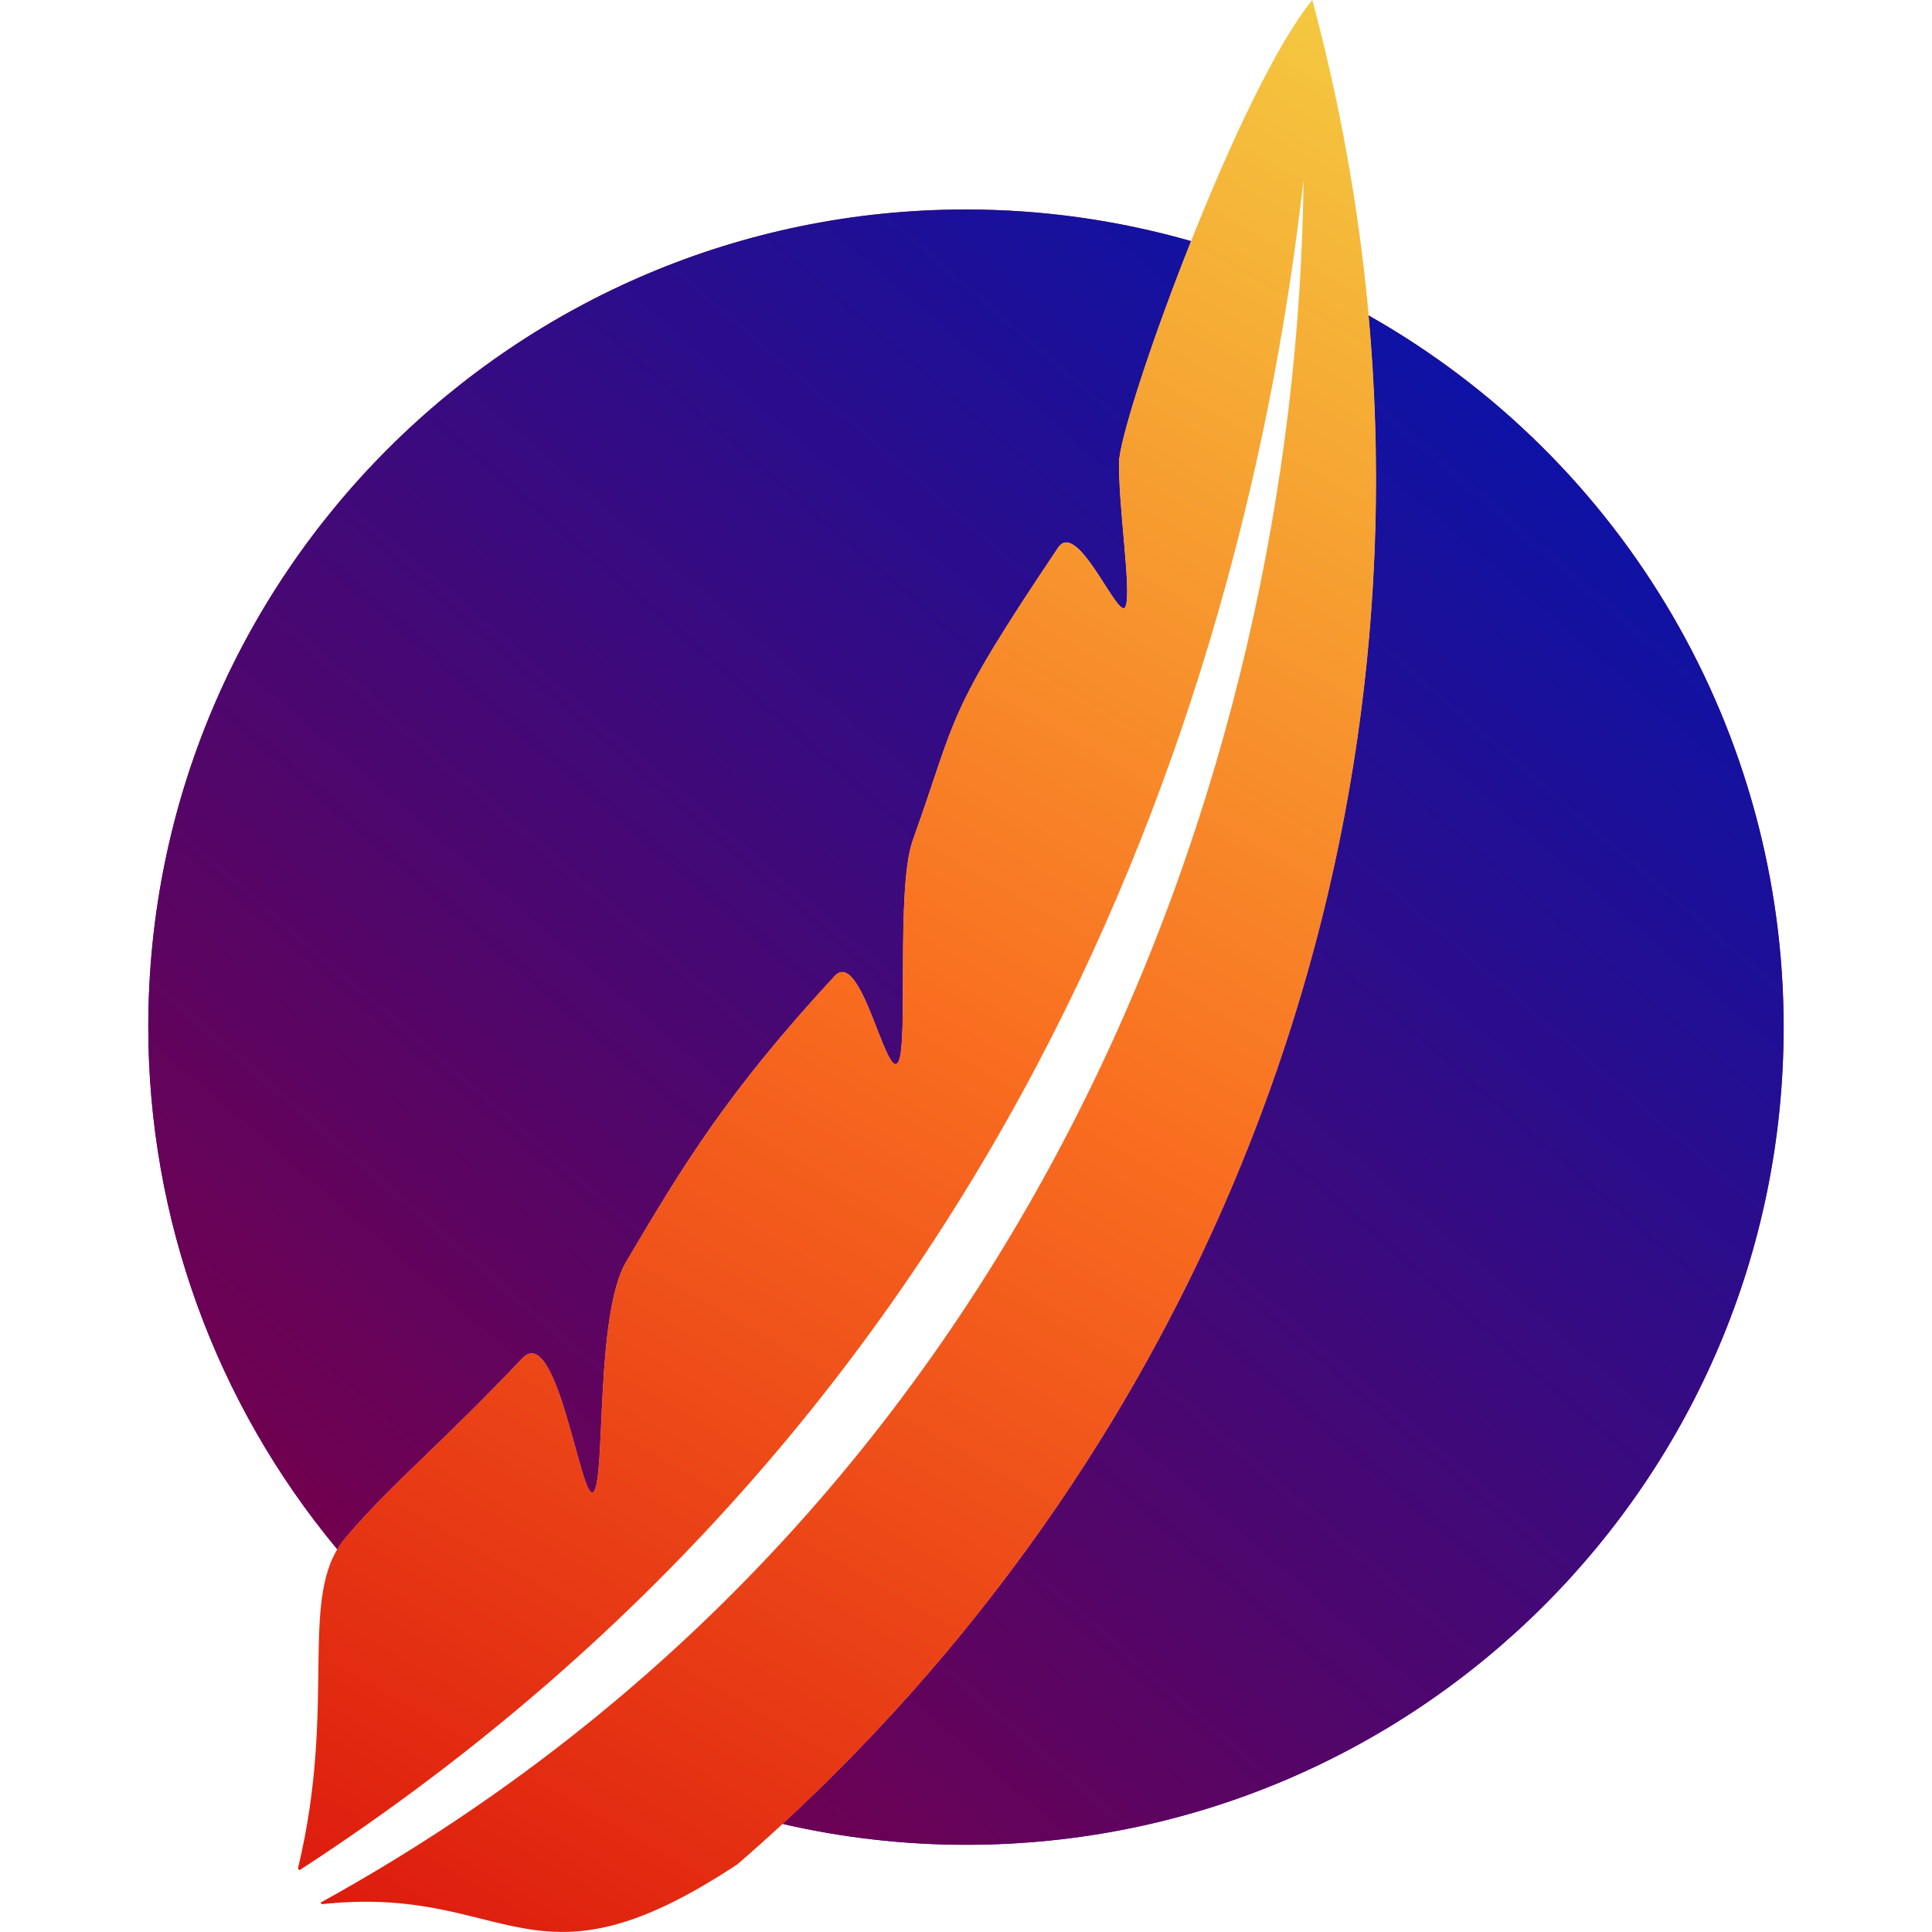
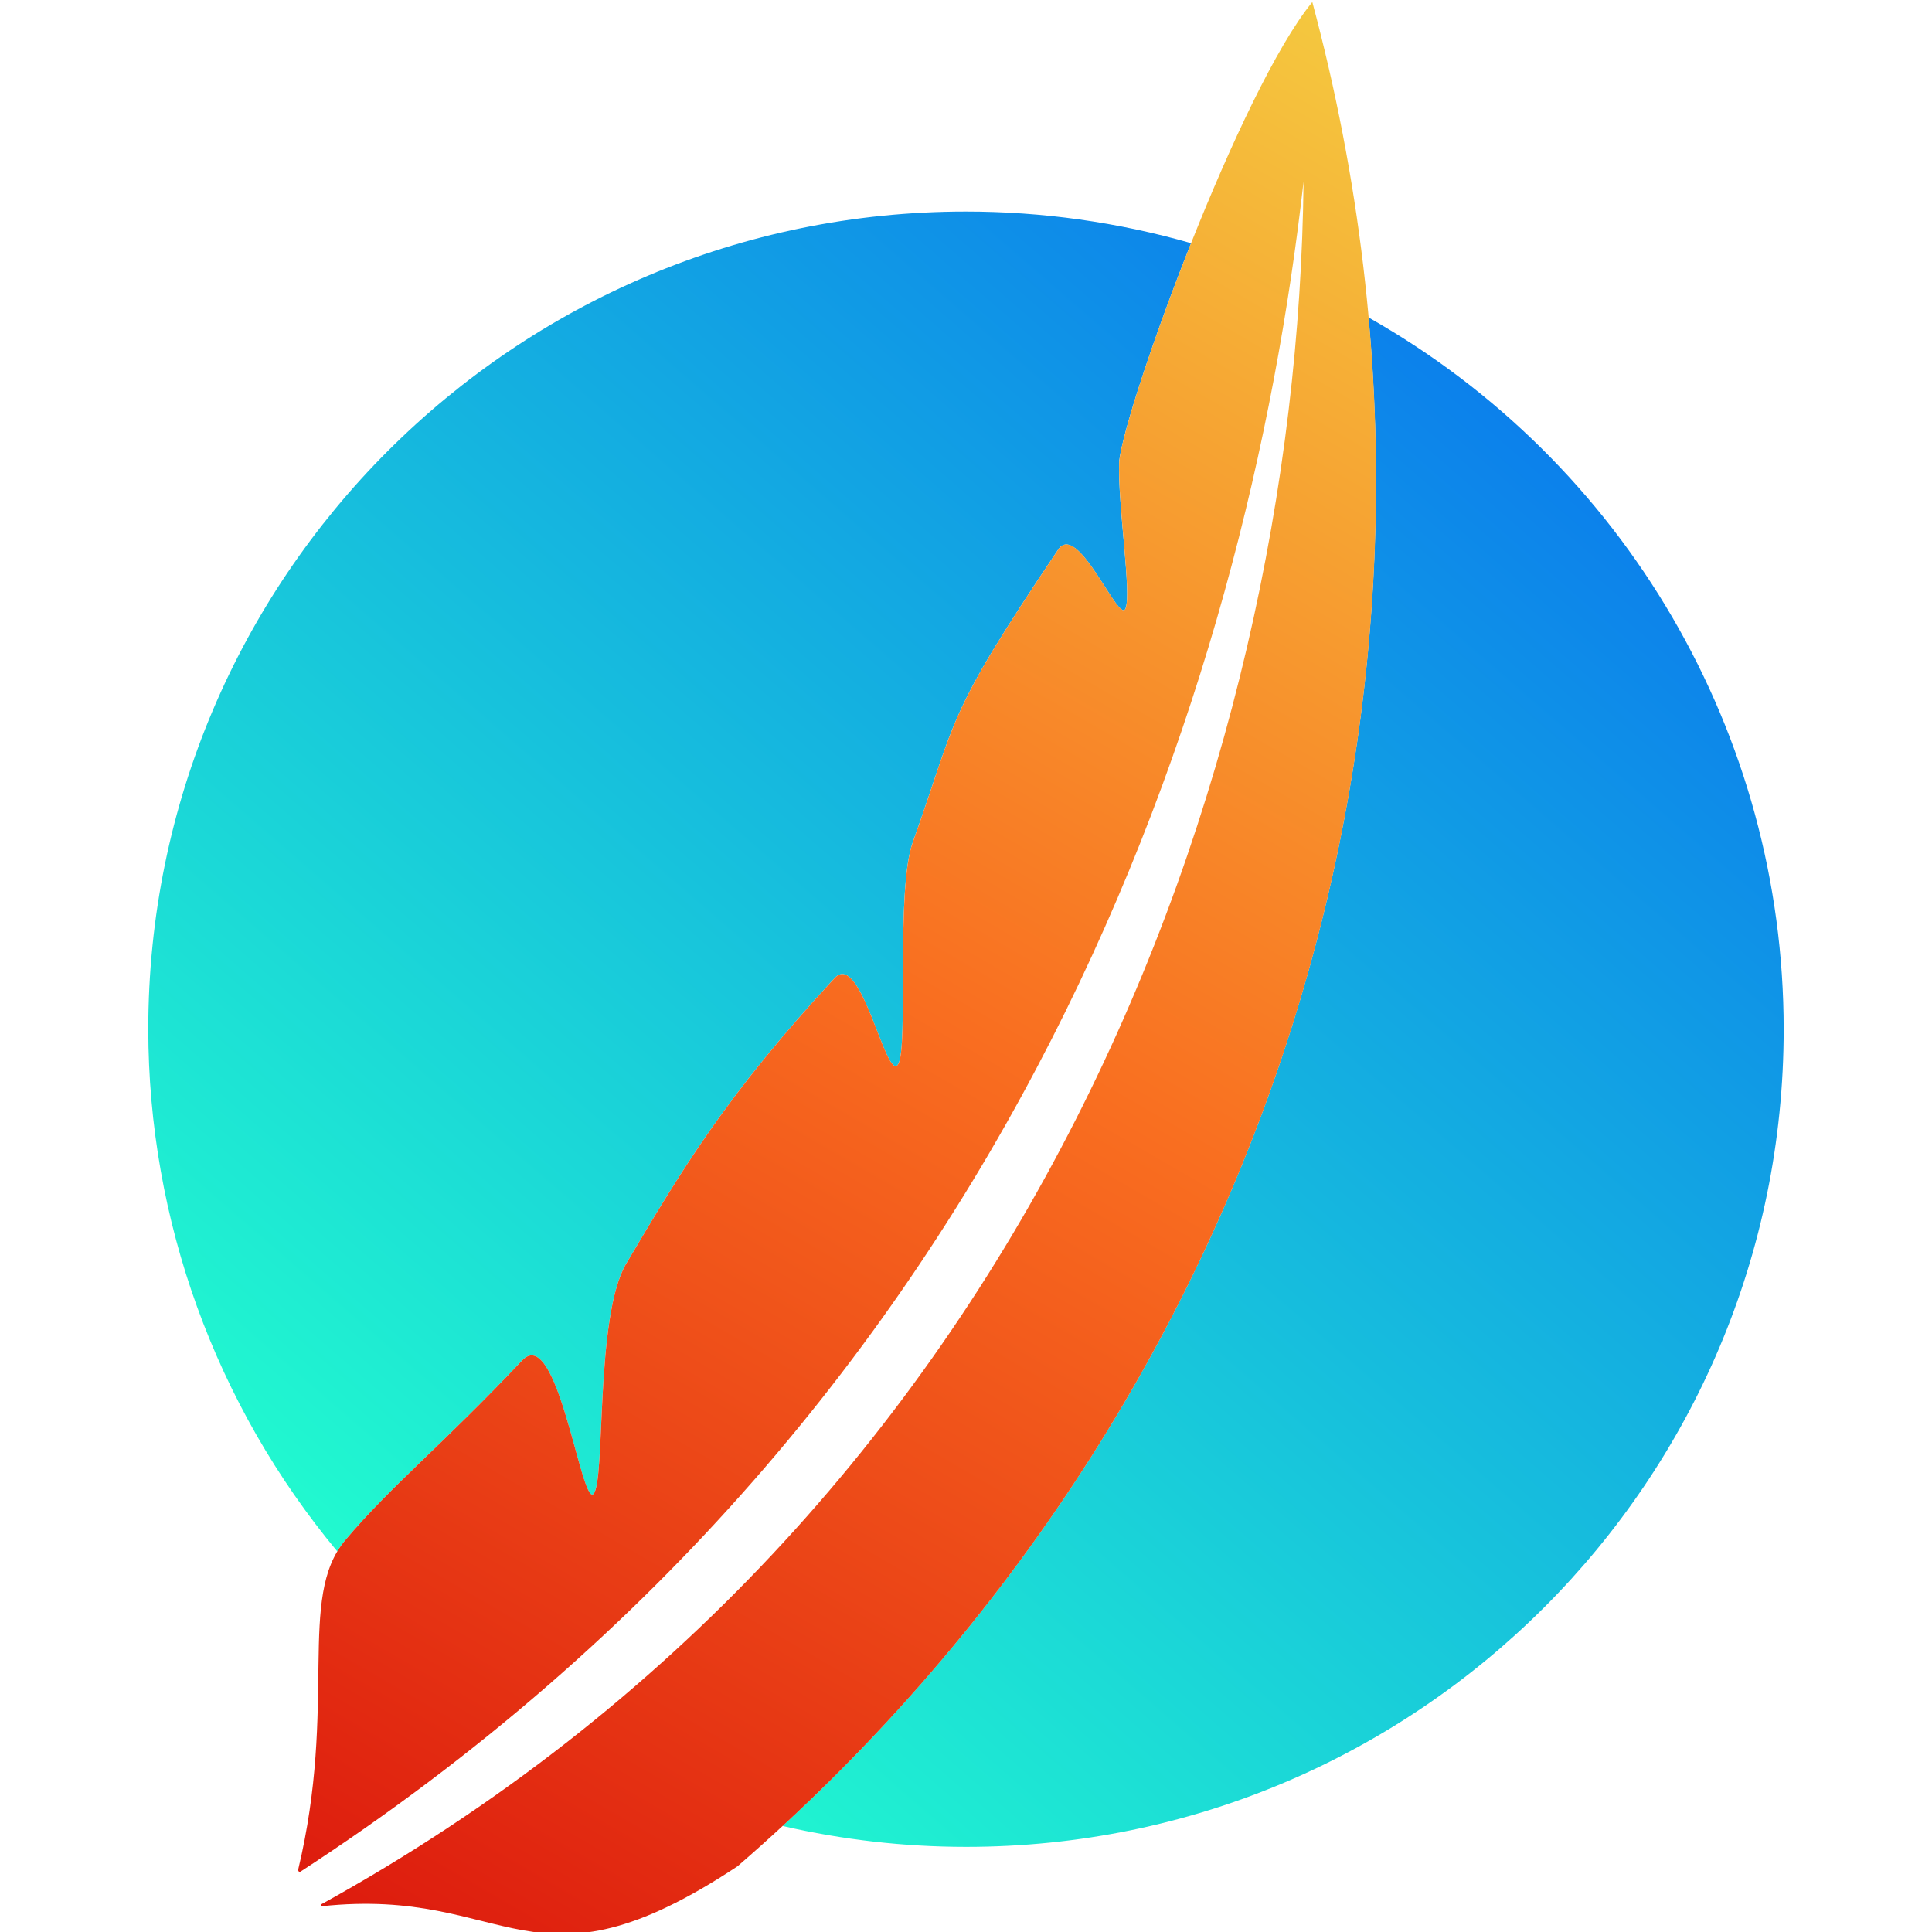
- <svg xmlns="http://www.w3.org/2000/svg" xmlns:xlink="http://www.w3.org/1999/xlink" width="1024" height="1024" version="1.1" viewBox="0 0 270.93 270.93">
+ <svg xmlns="http://www.w3.org/2000/svg" version="1.1" viewBox="0 0 1024 1024">
  <defs>
-     <linearGradient id="linearGradient22708">
-       <stop stop-color="#21facf" offset="0" />
-       <stop stop-color="#0970ef" offset="1" />
+     <linearGradient id="linearGradient3687" x1="54.478" x2="192.1" y1="247.56" y2="9.809" gradientTransform="matrix(.87923 0 0 .87923 -9.551 48.787)" gradientUnits="userSpaceOnUse">
+       <stop stop-color="#f4ce41" offset="0" />
+       <stop stop-color="#f96e20" offset=".5" />
+       <stop stop-color="#ea0011" offset="1" />
+     </linearGradient>
+     <linearGradient id="linearGradient2274" x1="68.454" x2="198.59" y1="246.73" y2="96.35" gradientUnits="userSpaceOnUse">
+       <stop stop-color="#0018bd" offset="0" />
+       <stop stop-color="#160649" offset="1" />
+     </linearGradient>
+     <linearGradient id="linearGradient6854" x1="54.478" x2="205.59" y1="247.56" y2="-44.183" gradientTransform="matrix(.87923 0 0 .87923 -9.551 48.787)" gradientUnits="userSpaceOnUse">
+       <stop stop-color="#f2f441" offset="0" />
+       <stop stop-color="#f36868" offset=".295" />
+       <stop stop-color="#a002c9" offset="1" />
    </linearGradient>
    <linearGradient id="linearGradient6949" x1="68.454" x2="198.59" y1="246.73" y2="96.35" gradientUnits="userSpaceOnUse">
      <stop stop-color="#72004e" offset="0" />
      <stop stop-color="#0015b1" offset="1" />
    </linearGradient>
+     <linearGradient id="linearGradient16160" x1="54.478" x2="205.59" y1="247.56" y2="-44.183" gradientTransform="matrix(.87923 0 0 .87923 -9.551 48.787)" gradientUnits="userSpaceOnUse">
+       <stop stop-color="#f2f441" offset="0" />
+       <stop stop-color="#e83131" offset=".303" />
+       <stop stop-color="#b20ed2" offset="1" />
+     </linearGradient>
+     <linearGradient id="linearGradient22710" x1="39.468" x2="154.99" y1="204.22" y2="124.47" gradientUnits="userSpaceOnUse">
+       <stop stop-color="#21f" stop-opacity=".667" offset="0" />
+       <stop stop-color="#21f" stop-opacity=".667" offset="1" />
+     </linearGradient>
    <linearGradient id="linearGradient22718" x1="56.735" x2="155.2" y1="246.96" y2="58.575" gradientUnits="userSpaceOnUse">
      <stop stop-color="#4f00da" offset="0" />
      <stop stop-color="#e5311b" offset="1" />
    </linearGradient>
-     <linearGradient id="linearGradient23463" x1="68.454" x2="198.59" y1="246.73" y2="96.35" gradientUnits="userSpaceOnUse" xlink:href="#linearGradient22708" />
+     <linearGradient id="linearGradient23463" x1="68.454" x2="198.59" y1="246.73" y2="96.35" gradientUnits="userSpaceOnUse">
+       <stop stop-color="#21facf" offset="0" />
+       <stop stop-color="#0970ef" offset="1" />
+     </linearGradient>
+     <linearGradient id="linearGradient23482" x1="54.478" x2="205.59" y1="247.56" y2="-44.183" gradientTransform="matrix(.87923 0 0 .87923 -9.551 48.787)" gradientUnits="userSpaceOnUse">
+       <stop stop-color="#110072" offset="0" />
+       <stop stop-color="#ff28a9" offset=".762" />
+     </linearGradient>
    <linearGradient id="linearGradient903" x1="54.478" x2="192.1" y1="247.56" y2="9.809" gradientTransform="matrix(.87923 0 0 .87923 -9.551 48.787)" gradientUnits="userSpaceOnUse">
      <stop stop-color="#dc180d" offset="0" />
      <stop stop-color="#f96e20" offset=".5" />
      <stop stop-color="#f4ce41" offset="1" />
    </linearGradient>
-     <linearGradient id="linearGradient918" x1="39.468" x2="154.99" y1="204.22" y2="124.47" gradientUnits="userSpaceOnUse" xlink:href="#linearGradient22708" />
+     <linearGradient id="linearGradient918" x1="39.468" x2="154.99" y1="204.22" y2="124.47" gradientUnits="userSpaceOnUse">
+       <stop stop-color="#21f" stop-opacity=".667" offset="0" />
+       <stop stop-color="#21facf" offset="1" />
+     </linearGradient>
  </defs>
-   <g transform="matrix(1.3086 0 0 1.3086 -2.5924 -2.5925)">
-     <path transform="translate(-5.7543 -56.594)" d="m111.25 81.024c-48.394-1.5e-5 -87.625 39.231-87.625 87.625 0.017 20.443 7.182 40.236 20.253 55.954 0.252-0.422 0.536-0.824 0.858-1.206 4.892-5.81 10.427-10.214 18.946-19.252 3.787-4.018 6.341 15.63 7.644 14.309 1.324-1.344 0.147-19.001 3.506-24.674 6.056-10.228 10.733-18.067 22.336-30.607 2.844-3.074 5.533 11.223 6.806 9.236 1.142-1.782-0.269-18.641 1.566-23.773 4.882-13.647 3.363-13.21 15.582-31.378 2.098-3.119 6.496 7.94 7.215 6.327 0.701-1.573-0.842-11.131-0.672-15.805 0.372-3.15 3.604-13.059 7.705-23.367-7.843-2.247-15.962-3.388-24.12-3.389zm43.142 11.356c5.566 61.595-18.426 120.7-62.796 161.65 6.446 1.486 13.04 2.237 19.655 2.239 48.394 1e-5 87.625-39.231 87.625-87.625-3.1e-4 -31.581-16.995-60.719-44.484-76.268z" fill="url(#linearGradient22718)" />
-     <path transform="translate(-5.754 -56.594)" d="m111.25 81.024c-48.394-1.5e-5 -87.625 39.231-87.625 87.625 0.017 20.443 7.182 40.236 20.253 55.954 0.252-0.422 0.536-0.824 0.858-1.206 4.892-5.81 10.427-10.214 18.946-19.252 3.787-4.018 6.341 15.63 7.644 14.309 1.324-1.344 0.147-19.001 3.506-24.674 6.056-10.228 10.733-18.067 22.336-30.607 2.844-3.074 5.533 11.223 6.806 9.236 1.142-1.782-0.269-18.641 1.566-23.773 4.882-13.647 3.363-13.21 15.582-31.378 2.098-3.119 6.496 7.94 7.215 6.327 0.701-1.573-0.842-11.131-0.672-15.805 0.372-3.15 3.604-13.059 7.705-23.367-7.843-2.247-15.962-3.388-24.12-3.389zm43.142 11.356c5.566 61.595-18.426 120.7-62.796 161.65 6.446 1.486 13.04 2.237 19.655 2.239 48.394 1e-5 87.625-39.231 87.625-87.625-3.1e-4 -31.581-16.995-60.719-44.484-76.268z" display="none" fill="url(#linearGradient23463)" />
-     <path transform="translate(-5.754 -56.594)" d="m111.25 81.024c-48.394-1.5e-5 -87.625 39.231-87.625 87.625 0.017 20.443 7.182 40.236 20.253 55.954 0.252-0.422 0.536-0.824 0.858-1.206 4.892-5.81 10.427-10.214 18.946-19.252 3.787-4.018 6.341 15.63 7.644 14.309 1.324-1.344 0.147-19.001 3.506-24.674 6.056-10.228 10.733-18.067 22.336-30.607 2.844-3.074 5.533 11.223 6.806 9.236 1.142-1.782-0.269-18.641 1.566-23.773 4.882-13.647 3.363-13.21 15.582-31.378 2.098-3.119 6.496 7.94 7.215 6.327 0.701-1.573-0.842-11.131-0.672-15.805 0.372-3.15 3.604-13.059 7.705-23.367-7.843-2.247-15.962-3.388-24.12-3.389zm43.142 11.356c5.566 61.595-18.426 120.7-62.796 161.65 6.446 1.486 13.04 2.237 19.655 2.239 48.394 1e-5 87.625-39.231 87.625-87.625-3.1e-4 -31.581-16.995-60.719-44.484-76.268z" fill="url(#linearGradient6949)" />
+   <ellipse cx="91.964" cy="115.61" rx="135.74" ry="138.57" display="none" fill="#6b6b6b" stroke="#000" stroke-width=".3" />
+   <ellipse cx="85.766" cy="119.14" rx="131.86" ry="134.61" display="none" stroke="#000" stroke-width=".291" />
+   <g transform="matrix(4.946 0 0 4.946 -9.7974 -8.7051)">
+     <path transform="translate(-5.754 -56.594)" d="m111.25 81.024c-48.394-1.5e-5 -87.625 39.231-87.625 87.625 0.017 20.443 7.182 40.236 20.253 55.954 0.252-0.422 0.536-0.824 0.858-1.206 4.892-5.81 10.427-10.214 18.946-19.252 3.787-4.018 6.341 15.63 7.644 14.309 1.324-1.344 0.147-19.001 3.506-24.674 6.056-10.228 10.733-18.067 22.336-30.607 2.844-3.074 5.533 11.223 6.806 9.236 1.142-1.782-0.269-18.641 1.566-23.773 4.882-13.647 3.363-13.21 15.582-31.378 2.098-3.119 6.496 7.94 7.215 6.327 0.701-1.573-0.842-11.131-0.672-15.805 0.372-3.15 3.604-13.059 7.705-23.367-7.843-2.247-15.962-3.388-24.12-3.389zm43.142 11.356c5.566 61.595-18.426 120.7-62.796 161.65 6.446 1.486 13.04 2.237 19.655 2.239 48.394 1e-5 87.625-39.231 87.625-87.625-3.1e-4 -31.581-16.995-60.719-44.484-76.268z" display="none" fill="url(#linearGradient2274)" />
+     <path transform="translate(-5.7543 -56.594)" d="m111.25 81.024c-48.394-1.5e-5 -87.625 39.231-87.625 87.625 0.017 20.443 7.182 40.236 20.253 55.954 0.252-0.422 0.536-0.824 0.858-1.206 4.892-5.81 10.427-10.214 18.946-19.252 3.787-4.018 6.341 15.63 7.644 14.309 1.324-1.344 0.147-19.001 3.506-24.674 6.056-10.228 10.733-18.067 22.336-30.607 2.844-3.074 5.533 11.223 6.806 9.236 1.142-1.782-0.269-18.641 1.566-23.773 4.882-13.647 3.363-13.21 15.582-31.378 2.098-3.119 6.496 7.94 7.215 6.327 0.701-1.573-0.842-11.131-0.672-15.805 0.372-3.15 3.604-13.059 7.705-23.367-7.843-2.247-15.962-3.388-24.12-3.389zm43.142 11.356c5.566 61.595-18.426 120.7-62.796 161.65 6.446 1.486 13.04 2.237 19.655 2.239 48.394 1e-5 87.625-39.231 87.625-87.625-3.1e-4 -31.581-16.995-60.719-44.484-76.268z" display="none" fill="url(#linearGradient22718)" />
+     <path transform="translate(-5.754 -56.594)" d="m111.25 81.024c-48.394-1.5e-5 -87.625 39.231-87.625 87.625 0.017 20.443 7.182 40.236 20.253 55.954 0.252-0.422 0.536-0.824 0.858-1.206 4.892-5.81 10.427-10.214 18.946-19.252 3.787-4.018 6.341 15.63 7.644 14.309 1.324-1.344 0.147-19.001 3.506-24.674 6.056-10.228 10.733-18.067 22.336-30.607 2.844-3.074 5.533 11.223 6.806 9.236 1.142-1.782-0.269-18.641 1.566-23.773 4.882-13.647 3.363-13.21 15.582-31.378 2.098-3.119 6.496 7.94 7.215 6.327 0.701-1.573-0.842-11.131-0.672-15.805 0.372-3.15 3.604-13.059 7.705-23.367-7.843-2.247-15.962-3.388-24.12-3.389zm43.142 11.356c5.566 61.595-18.426 120.7-62.796 161.65 6.446 1.486 13.04 2.237 19.655 2.239 48.394 1e-5 87.625-39.231 87.625-87.625-3.1e-4 -31.581-16.995-60.719-44.484-76.268z" display="none" fill="url(#linearGradient6949)" />
+     <path transform="translate(-5.754 -56.594)" d="m111.25 81.024c-48.394-1.5e-5 -87.625 39.231-87.625 87.625 0.017 20.443 7.182 40.236 20.253 55.954 0.252-0.422 0.536-0.824 0.858-1.206 4.892-5.81 10.427-10.214 18.946-19.252 3.787-4.018 6.341 15.63 7.644 14.309 1.324-1.344 0.147-19.001 3.506-24.674 6.056-10.228 10.733-18.067 22.336-30.607 2.844-3.074 5.533 11.223 6.806 9.236 1.142-1.782-0.269-18.641 1.566-23.773 4.882-13.647 3.363-13.21 15.582-31.378 2.098-3.119 6.496 7.94 7.215 6.327 0.701-1.573-0.842-11.131-0.672-15.805 0.372-3.15 3.604-13.059 7.705-23.367-7.843-2.247-15.962-3.388-24.12-3.389zm43.142 11.356c5.566 61.595-18.426 120.7-62.796 161.65 6.446 1.486 13.04 2.237 19.655 2.239 48.394 1e-5 87.625-39.231 87.625-87.625-3.1e-4 -31.581-16.995-60.719-44.484-76.268z" fill="url(#linearGradient23463)" />
+     <path transform="translate(-5.754 -56.594)" d="m111.25 81.024c-48.394-1.5e-5 -87.625 39.231-87.625 87.625 0.017 20.443 7.182 40.236 20.253 55.954 0.252-0.422 0.536-0.824 0.858-1.206 4.892-5.81 10.427-10.214 18.946-19.252 3.787-4.018 6.341 15.63 7.644 14.309 1.324-1.344 0.147-19.001 3.506-24.674 6.056-10.228 10.733-18.067 22.336-30.607 2.844-3.074 5.533 11.223 6.806 9.236 1.142-1.782-0.269-18.641 1.566-23.773 4.882-13.647 3.363-13.21 15.582-31.378 2.098-3.119 6.496 7.94 7.215 6.327 0.701-1.573-0.842-11.131-0.672-15.805 0.372-3.15 3.604-13.059 7.705-23.367-7.843-2.247-15.962-3.388-24.12-3.389zm43.142 11.356c5.566 61.595-18.426 120.7-62.796 161.65 6.446 1.486 13.04 2.237 19.655 2.239 48.394 1e-5 87.625-39.231 87.625-87.625-3.1e-4 -31.581-16.995-60.719-44.484-76.268z" display="none" fill="#69e7ff" />
+     <path transform="translate(-5.5496 -57.412)" d="m148.16 59.393c-7.71 9.399-19.951 42.888-20.696 49.204-0.17 4.674 1.373 14.231 0.672 15.805-0.719 1.613-5.117-9.446-7.215-6.327-12.219 18.168-10.7 17.731-15.582 31.378-1.836 5.131-0.424 21.99-1.567 23.773-1.273 1.987-3.962-12.31-6.806-9.236-11.603 12.54-16.279 20.379-22.336 30.607-3.359 5.673-2.182 23.33-3.506 24.674-1.302 1.321-3.857-18.326-7.644-14.309-8.519 9.038-14.054 13.441-18.946 19.252-5.198 6.174-0.783 17.584-5.067 35.383l0.145 0.221c77.447-50.308 101.52-127.16 107.61-181.19-0.681 63.93-29.41 142.78-105.33 184.65l0.113 0.171c20.241-2.181 22.307 10.458 44.562-4.284 55.792-48.277 81.856-124.29 61.593-199.78z" display="none" fill="url(#linearGradient16160)" />
+     <path transform="translate(-5.5498 -57.412)" d="m148.16 59.393c-7.71 9.399-19.951 42.888-20.696 49.204-0.17 4.674 1.373 14.231 0.672 15.805-0.719 1.613-5.117-9.446-7.215-6.327-12.219 18.168-10.7 17.731-15.582 31.378-1.836 5.131-0.424 21.99-1.567 23.773-1.273 1.987-3.962-12.31-6.806-9.236-11.603 12.54-16.279 20.379-22.336 30.607-3.359 5.673-2.182 23.33-3.506 24.674-1.302 1.321-3.857-18.326-7.644-14.309-8.519 9.038-14.054 13.441-18.946 19.252-5.198 6.174-0.783 17.584-5.067 35.383l0.145 0.221c77.447-50.308 101.52-127.16 107.61-181.19-0.681 63.93-29.41 142.78-105.33 184.65l0.113 0.171c20.241-2.181 22.307 10.458 44.562-4.284 55.792-48.277 81.856-124.29 61.593-199.78z" display="none" fill="url(#linearGradient22710)" />
+     <path transform="translate(-5.5496 -57.412)" d="m148.16 59.393c-7.71 9.399-19.951 42.888-20.696 49.204-0.17 4.674 1.373 14.231 0.672 15.805-0.719 1.613-5.117-9.446-7.215-6.327-12.219 18.168-10.7 17.731-15.582 31.378-1.836 5.131-0.424 21.99-1.567 23.773-1.273 1.987-3.962-12.31-6.806-9.236-11.603 12.54-16.279 20.379-22.336 30.607-3.359 5.673-2.182 23.33-3.506 24.674-1.302 1.321-3.857-18.326-7.644-14.309-8.519 9.038-14.054 13.441-18.946 19.252-5.198 6.174-0.783 17.584-5.067 35.383l0.145 0.221c77.447-50.308 101.52-127.16 107.61-181.19-0.681 63.93-29.41 142.78-105.33 184.65l0.113 0.171c20.241-2.181 22.307 10.458 44.562-4.284 55.792-48.277 81.856-124.29 61.593-199.78z" display="none" fill="url(#linearGradient3687)" />
+     <path transform="translate(-5.5496 -57.412)" d="m148.16 59.393c-7.71 9.399-19.951 42.888-20.696 49.204-0.17 4.674 1.373 14.231 0.672 15.805-0.719 1.613-5.117-9.446-7.215-6.327-12.219 18.168-10.7 17.731-15.582 31.378-1.836 5.131-0.424 21.99-1.567 23.773-1.273 1.987-3.962-12.31-6.806-9.236-11.603 12.54-16.279 20.379-22.336 30.607-3.359 5.673-2.182 23.33-3.506 24.674-1.302 1.321-3.857-18.326-7.644-14.309-8.519 9.038-14.054 13.441-18.946 19.252-5.198 6.174-0.783 17.584-5.067 35.383l0.145 0.221c77.447-50.308 101.52-127.16 107.61-181.19-0.681 63.93-29.41 142.78-105.33 184.65l0.113 0.171c20.241-2.181 22.307 10.458 44.562-4.284 55.792-48.277 81.856-124.29 61.593-199.78z" display="none" fill="url(#linearGradient6854)" />
+     <path transform="translate(-5.5496 -57.412)" d="m148.16 59.393c-7.71 9.399-19.951 42.888-20.696 49.204-0.17 4.674 1.373 14.231 0.672 15.805-0.719 1.613-5.117-9.446-7.215-6.327-12.219 18.168-10.7 17.731-15.582 31.378-1.836 5.131-0.424 21.99-1.567 23.773-1.273 1.987-3.962-12.31-6.806-9.236-11.603 12.54-16.279 20.379-22.336 30.607-3.359 5.673-2.182 23.33-3.506 24.674-1.302 1.321-3.857-18.326-7.644-14.309-8.519 9.038-14.054 13.441-18.946 19.252-5.198 6.174-0.783 17.584-5.067 35.383l0.145 0.221c77.447-50.308 101.52-127.16 107.61-181.19-0.681 63.93-29.41 142.78-105.33 184.65l0.113 0.171c20.241-2.181 22.307 10.458 44.562-4.284 55.792-48.277 81.856-124.29 61.593-199.78z" display="none" fill="url(#linearGradient23482)" />
    <path transform="translate(-5.5496 -57.412)" d="m148.16 59.393c-7.71 9.399-19.951 42.888-20.696 49.204-0.17 4.674 1.373 14.231 0.672 15.805-0.719 1.613-5.117-9.446-7.215-6.327-12.219 18.168-10.7 17.731-15.582 31.378-1.836 5.131-0.424 21.99-1.567 23.773-1.273 1.987-3.962-12.31-6.806-9.236-11.603 12.54-16.279 20.379-22.336 30.607-3.359 5.673-2.182 23.33-3.506 24.674-1.302 1.321-3.857-18.326-7.644-14.309-8.519 9.038-14.054 13.441-18.946 19.252-5.198 6.174-0.783 17.584-5.067 35.383l0.145 0.221c77.447-50.308 101.52-127.16 107.61-181.19-0.681 63.93-29.41 142.78-105.33 184.65l0.113 0.171c20.241-2.181 22.307 10.458 44.562-4.284 55.792-48.277 81.856-124.29 61.593-199.78z" fill="url(#linearGradient903)" />
    <path transform="translate(-5.5498 -57.412)" d="m148.16 59.393c-7.71 9.399-19.951 42.888-20.696 49.204-0.17 4.674 1.373 14.231 0.672 15.805-0.719 1.613-5.117-9.446-7.215-6.327-12.219 18.168-10.7 17.731-15.582 31.378-1.836 5.131-0.424 21.99-1.567 23.773-1.273 1.987-3.962-12.31-6.806-9.236-11.603 12.54-16.279 20.379-22.336 30.607-3.359 5.673-2.182 23.33-3.506 24.674-1.302 1.321-3.857-18.326-7.644-14.309-8.519 9.038-14.054 13.441-18.946 19.252-5.198 6.174-0.783 17.584-5.067 35.383l0.145 0.221c77.447-50.308 101.52-127.16 107.61-181.19-0.681 63.93-29.41 142.78-105.33 184.65l0.113 0.171c20.241-2.181 22.307 10.458 44.562-4.284 55.792-48.277 81.856-124.29 61.593-199.78z" display="none" fill="url(#linearGradient918)" />
  </g>
</svg>
